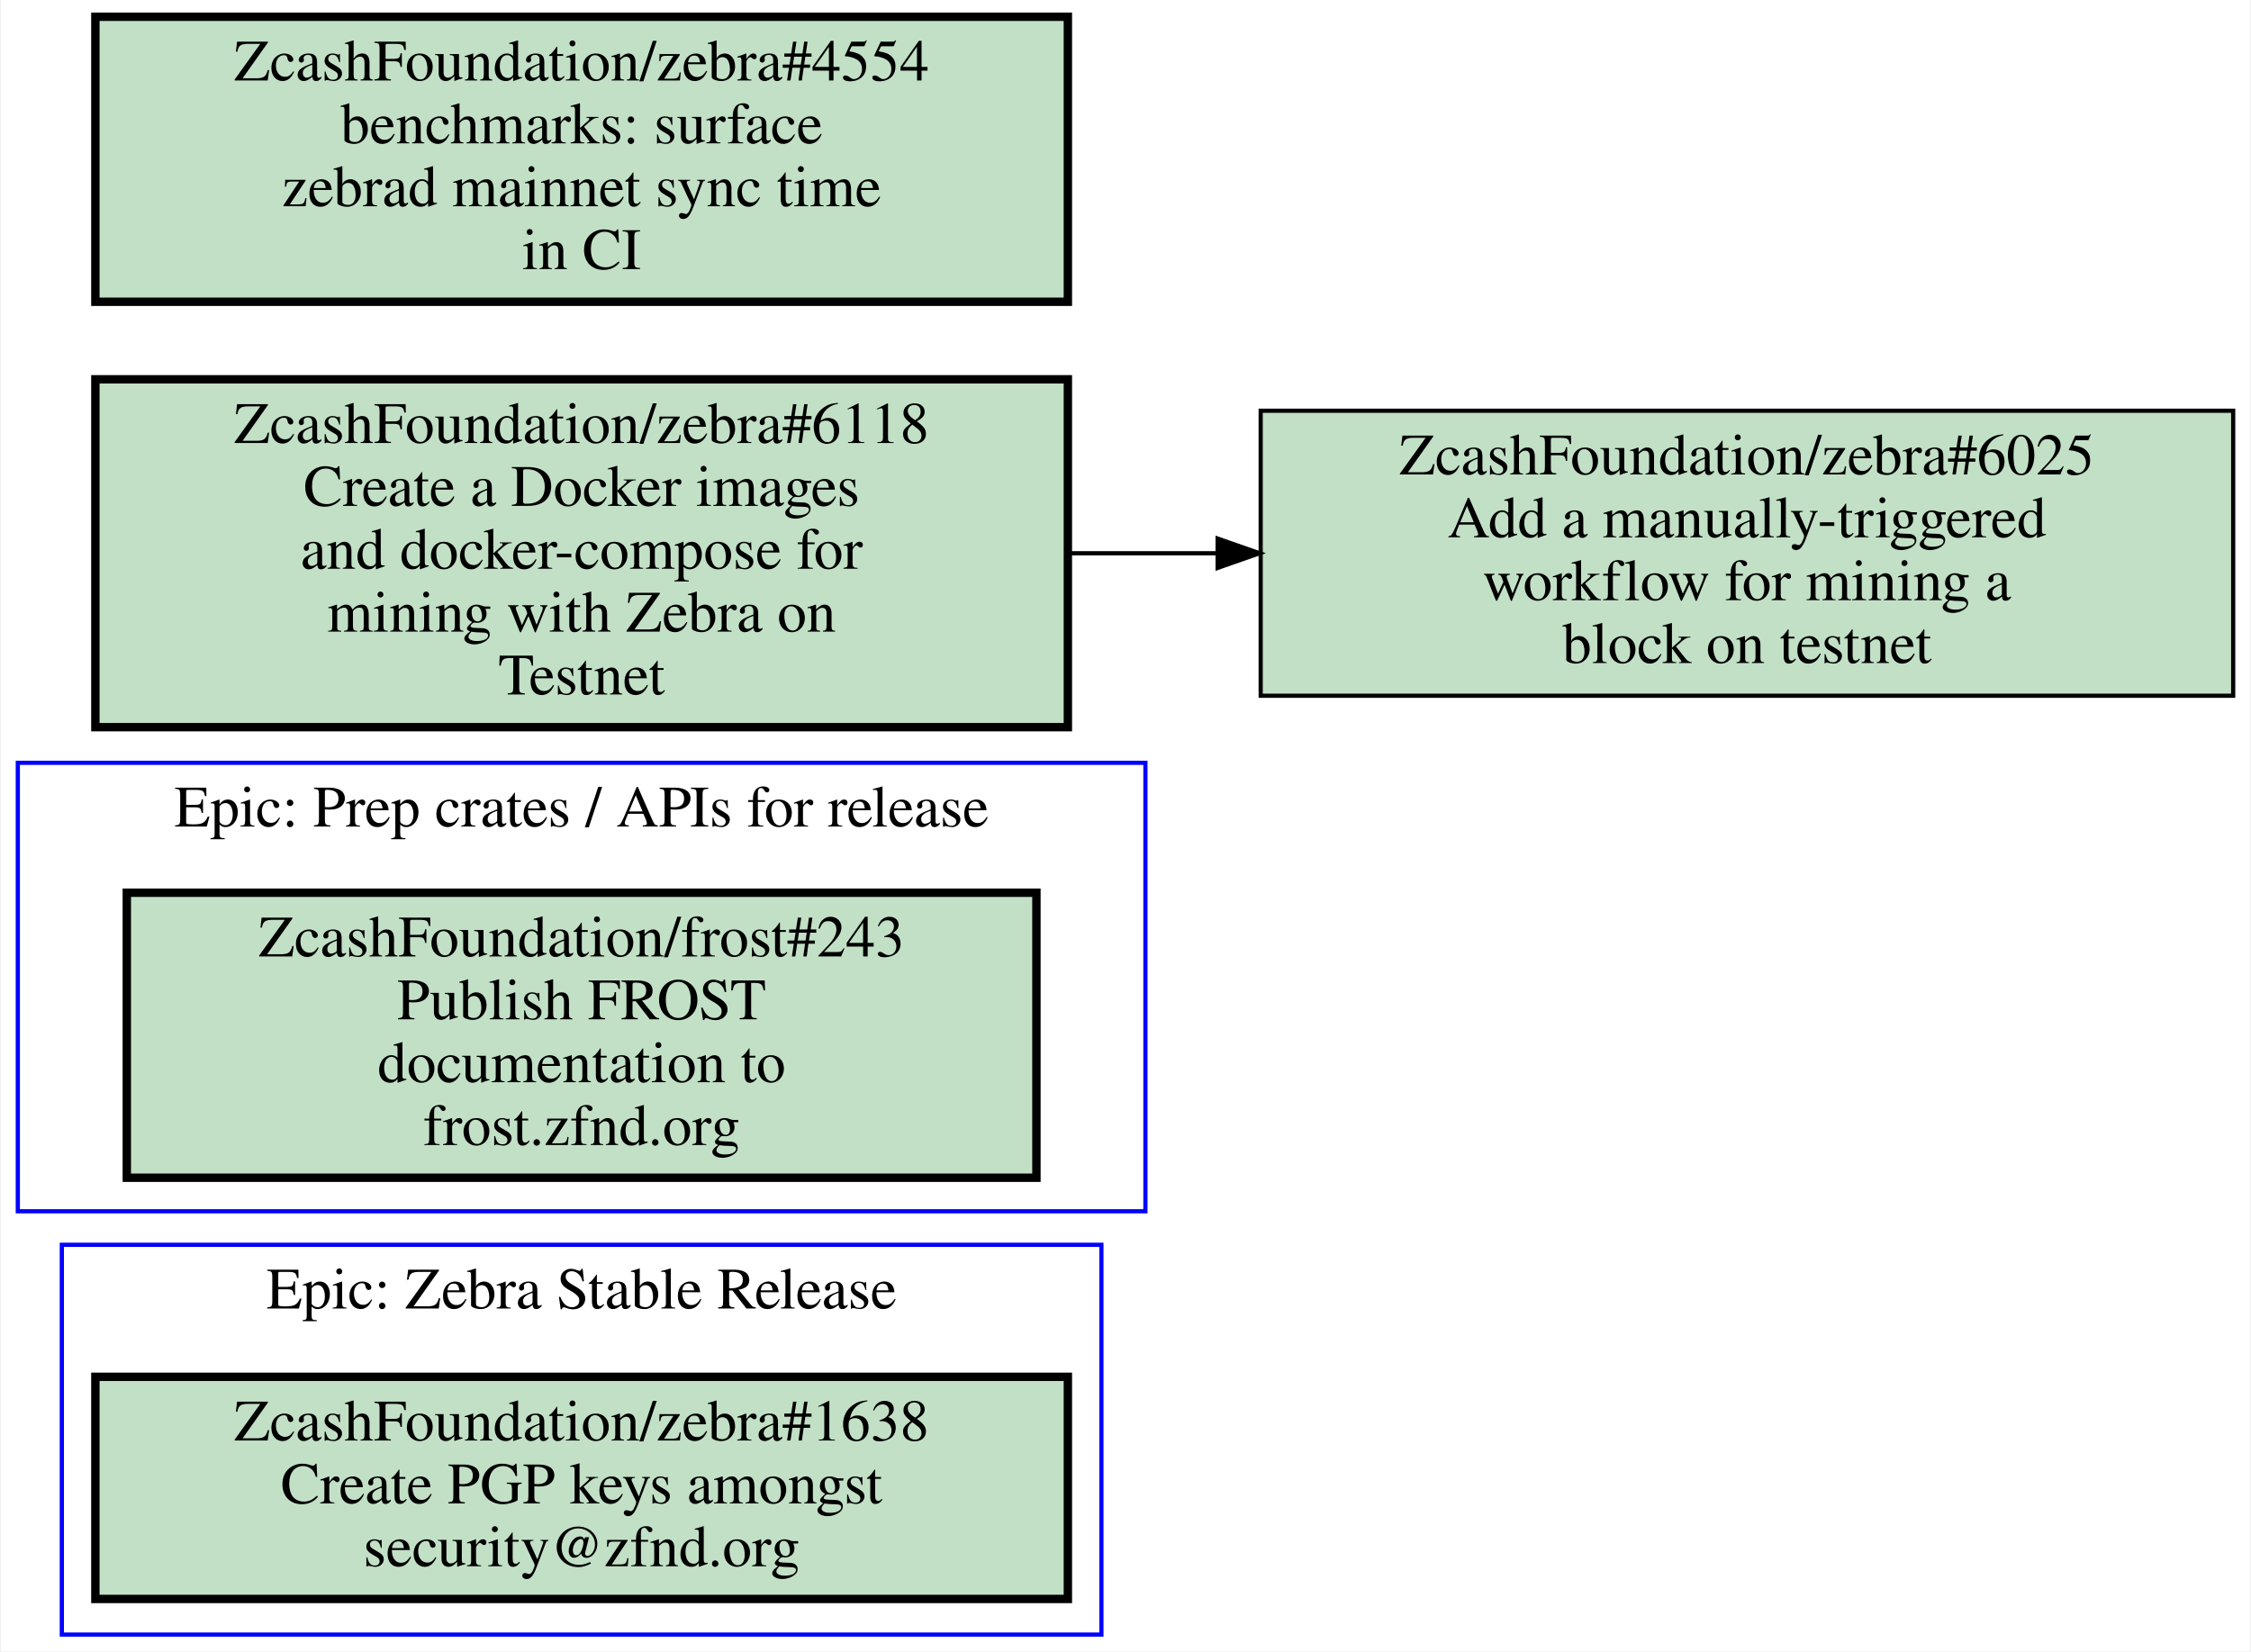
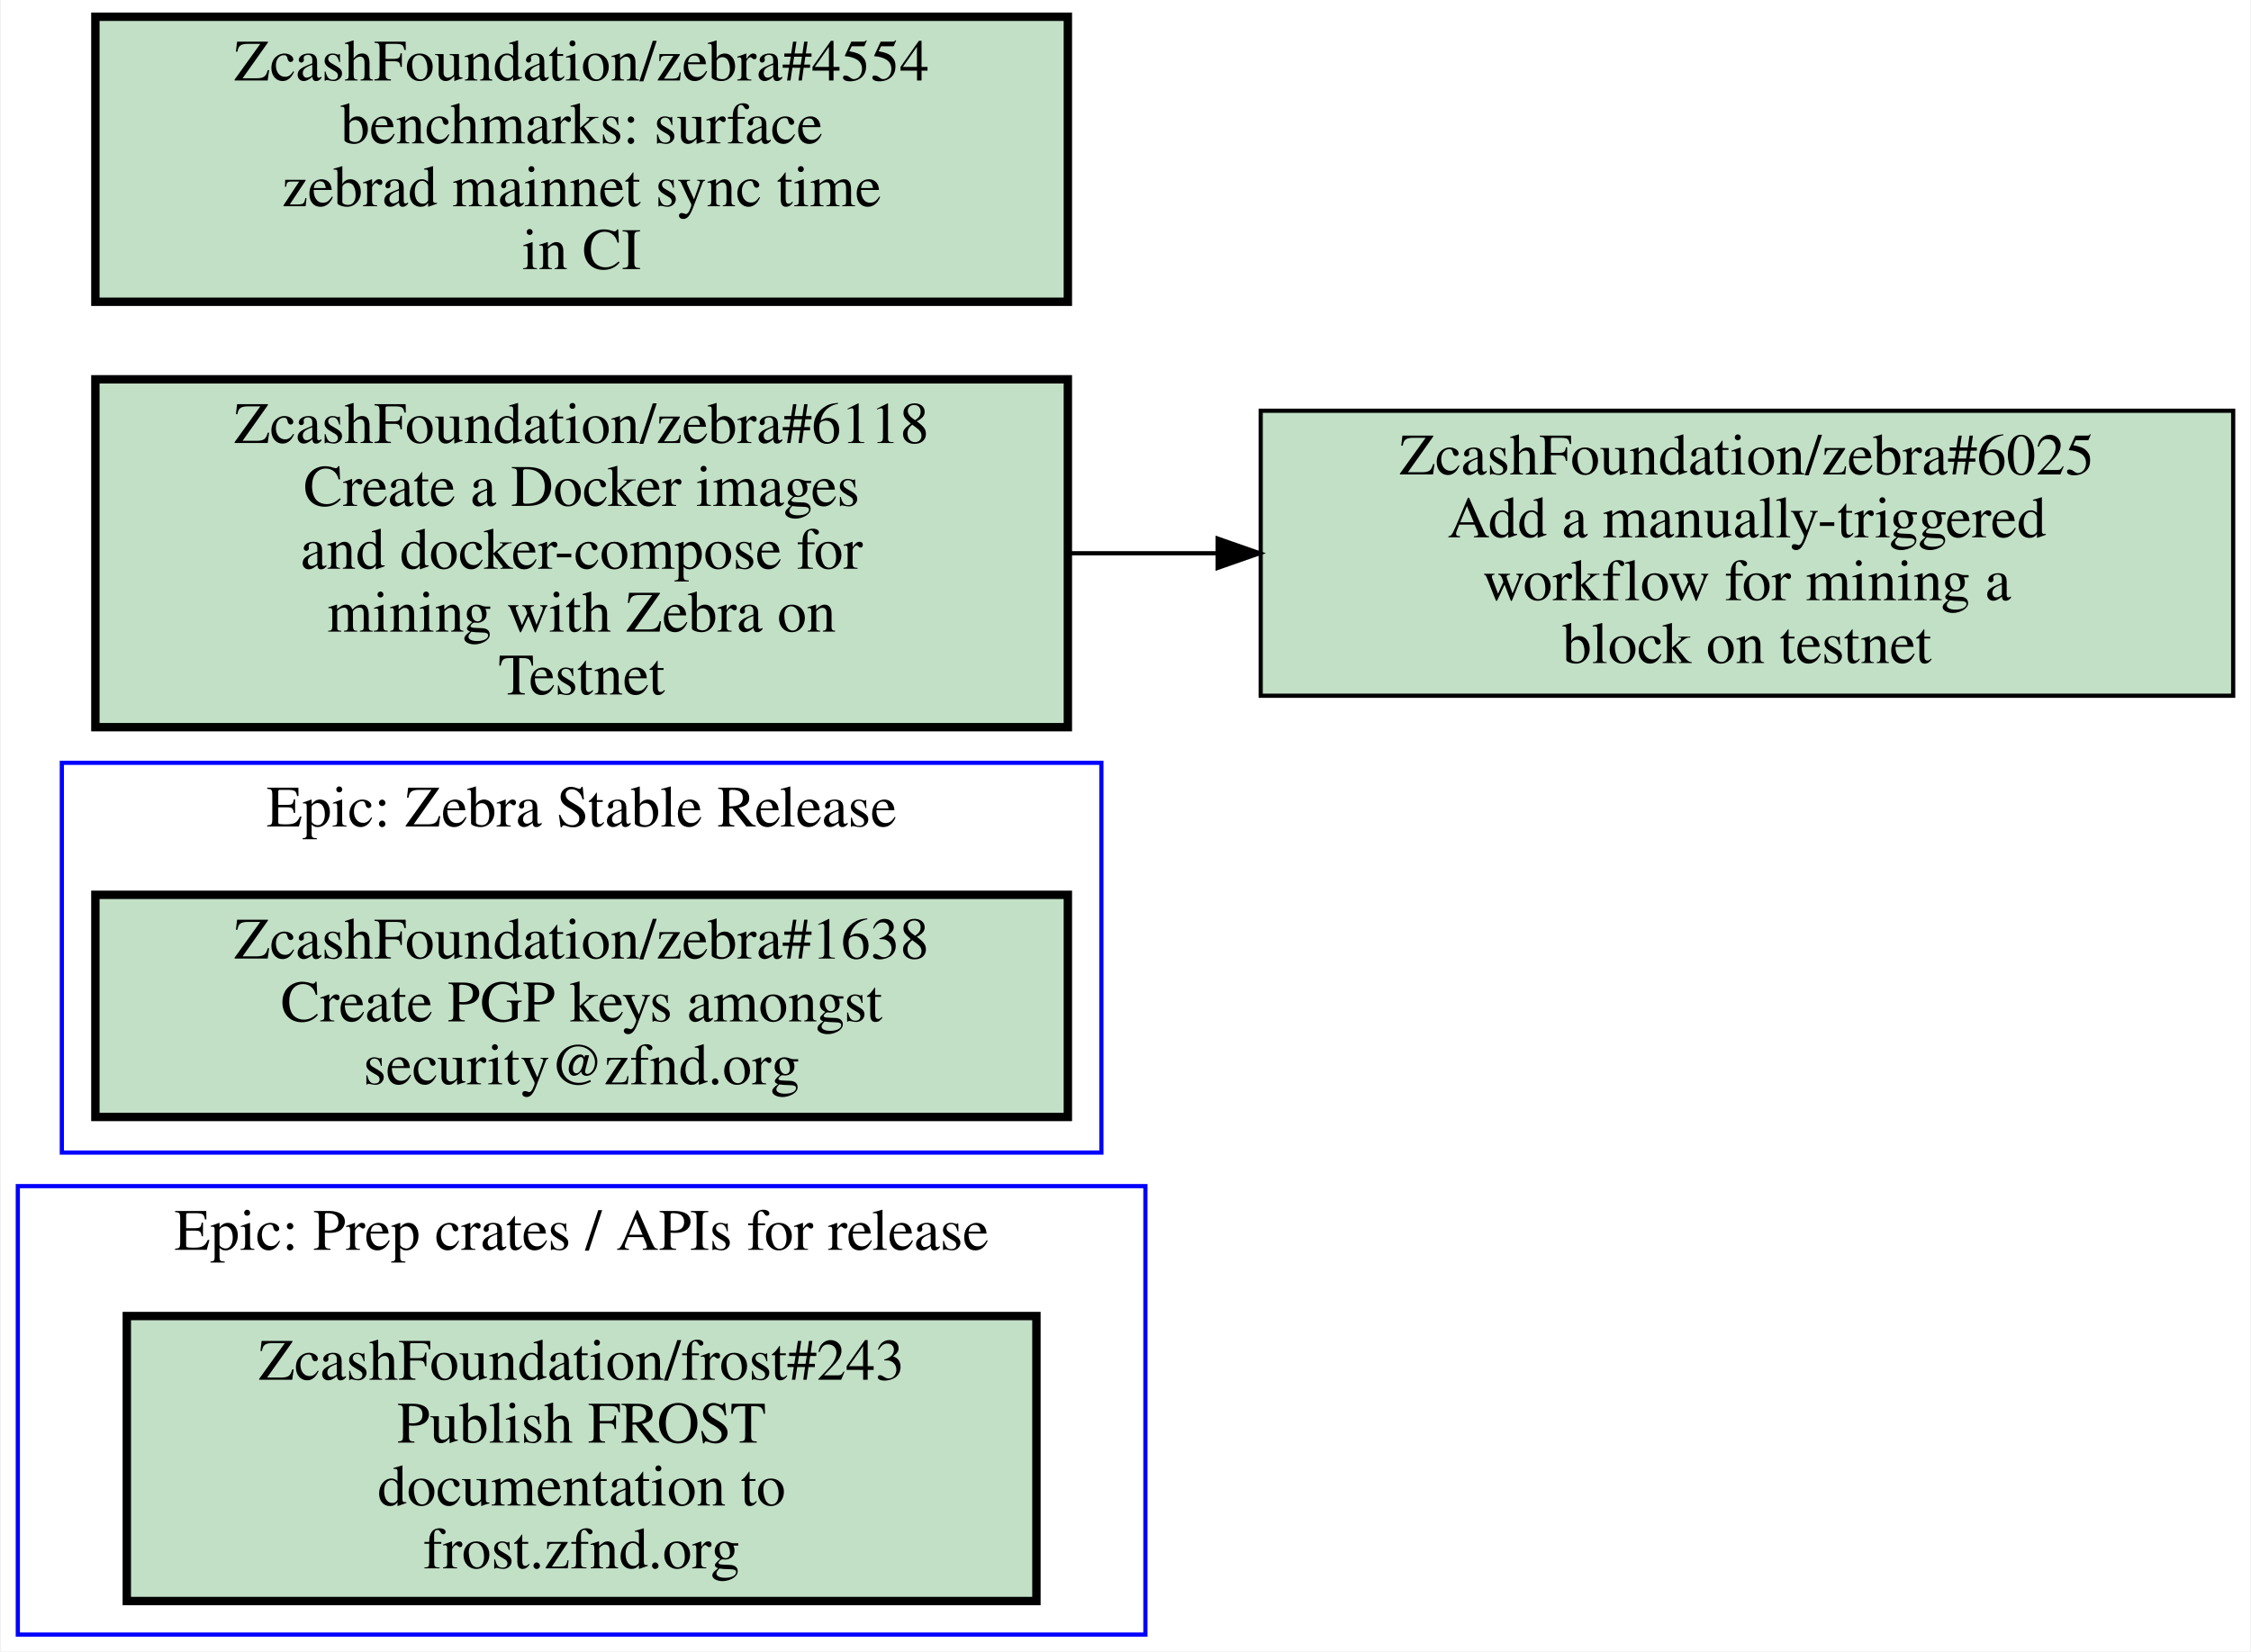
<svg xmlns="http://www.w3.org/2000/svg" xmlns:xlink="http://www.w3.org/1999/xlink" width="537pt" height="394pt" viewBox="0.00 0.00 536.50 394.00">
  <g id="graph0" class="graph" transform="scale(1 1) rotate(0) translate(4 390)">
    <polygon fill="#ffffff" stroke="transparent" points="-4,4 -4,-390 532.5,-390 532.5,4 -4,4" />
    <g id="clust1" class="cluster">
-       <polygon fill="none" stroke="#0000ff" points="10.5,0 10.5,-93 258.5,-93 258.5,0 10.5,0" />
-       <text text-anchor="middle" x="134.5" y="-77.8" font-family="Times,serif" font-size="14.00" fill="#000000">Epic: Zebra Stable Release</text>
+       <polygon fill="none" stroke="#0000ff" points="10.5,-115 10.5,-208 258.5,-208 258.5,-115 10.5,-115" />
+       <text text-anchor="middle" x="134.5" y="-192.8" font-family="Times,serif" font-size="14.00" fill="#000000">Epic: Zebra Stable Release</text>
    </g>
    <g id="clust2" class="cluster">
-       <polygon fill="none" stroke="#0000ff" points="0,-101 0,-208 269,-208 269,-101 0,-101" />
-       <text text-anchor="middle" x="134.5" y="-192.8" font-family="Times,serif" font-size="14.00" fill="#000000">Epic: Prep crates / APIs for release</text>
+       <polygon fill="none" stroke="#0000ff" points="0,0 0,-107 269,-107 269,0 0,0" />
+       <text text-anchor="middle" x="134.5" y="-91.8" font-family="Times,serif" font-size="14.00" fill="#000000">Epic: Prep crates / APIs for release</text>
    </g>
    <g id="node1" class="node open">
      <g id="a_node1">
        <a xlink:href="https://github.com/ZcashFoundation/zebra/issues/1638" xlink:title="ZcashFoundation/zebra#1638&#10;Create PGP keys amongst&#10;security@zfnd.org" target="_blank">
-           <polygon fill="#c2e0c6" stroke="#000000" stroke-width="2" points="250.5,-61.5 18.5,-61.5 18.5,-8.5 250.5,-8.5 250.5,-61.5" />
-           <text text-anchor="middle" x="134.5" y="-46.3" font-family="Times,serif" font-size="14.00" fill="#000000">ZcashFoundation/zebra#1638</text>
-           <text text-anchor="middle" x="134.5" y="-31.3" font-family="Times,serif" font-size="14.00" fill="#000000">Create PGP keys amongst</text>
-           <text text-anchor="middle" x="134.5" y="-16.3" font-family="Times,serif" font-size="14.00" fill="#000000">security@zfnd.org</text>
+           <polygon fill="#c2e0c6" stroke="#000000" stroke-width="2" points="250.5,-176.5 18.5,-176.5 18.5,-123.5 250.5,-123.5 250.5,-176.5" />
+           <text text-anchor="middle" x="134.5" y="-161.3" font-family="Times,serif" font-size="14.00" fill="#000000">ZcashFoundation/zebra#1638</text>
+           <text text-anchor="middle" x="134.5" y="-146.3" font-family="Times,serif" font-size="14.00" fill="#000000">Create PGP keys amongst</text>
+           <text text-anchor="middle" x="134.5" y="-131.3" font-family="Times,serif" font-size="14.00" fill="#000000">security@zfnd.org</text>
        </a>
      </g>
    </g>
    <g id="node2" class="node open">
      <g id="a_node2">
        <a xlink:href="https://github.com/ZcashFoundation/frost/issues/243" xlink:title="ZcashFoundation/frost#243&#10;Publish FROST&#10;documentation to&#10;frost.zfnd.org" target="_blank">
-           <polygon fill="#c2e0c6" stroke="#000000" stroke-width="2" points="243,-177 26,-177 26,-109 243,-109 243,-177" />
-           <text text-anchor="middle" x="134.5" y="-161.8" font-family="Times,serif" font-size="14.00" fill="#000000">ZcashFoundation/frost#243</text>
-           <text text-anchor="middle" x="134.5" y="-146.8" font-family="Times,serif" font-size="14.00" fill="#000000">Publish FROST</text>
-           <text text-anchor="middle" x="134.5" y="-131.8" font-family="Times,serif" font-size="14.00" fill="#000000">documentation to</text>
-           <text text-anchor="middle" x="134.5" y="-116.8" font-family="Times,serif" font-size="14.00" fill="#000000">frost.zfnd.org</text>
+           <polygon fill="#c2e0c6" stroke="#000000" stroke-width="2" points="243,-76 26,-76 26,-8 243,-8 243,-76" />
+           <text text-anchor="middle" x="134.5" y="-60.8" font-family="Times,serif" font-size="14.00" fill="#000000">ZcashFoundation/frost#243</text>
+           <text text-anchor="middle" x="134.5" y="-45.8" font-family="Times,serif" font-size="14.00" fill="#000000">Publish FROST</text>
+           <text text-anchor="middle" x="134.5" y="-30.8" font-family="Times,serif" font-size="14.00" fill="#000000">documentation to</text>
+           <text text-anchor="middle" x="134.5" y="-15.8" font-family="Times,serif" font-size="14.00" fill="#000000">frost.zfnd.org</text>
        </a>
      </g>
    </g>
    <g id="node3" class="node open">
      <g id="a_node3">
        <a xlink:href="https://github.com/ZcashFoundation/zebra/issues/6025" xlink:title="ZcashFoundation/zebra#6025&#10;Add a manually-triggered&#10;workflow for mining a&#10;block on testnet" target="_blank">
          <polygon fill="#c2e0c6" stroke="#000000" points="528.5,-292 296.5,-292 296.5,-224 528.5,-224 528.5,-292" />
          <text text-anchor="middle" x="412.5" y="-276.8" font-family="Times,serif" font-size="14.00" fill="#000000">ZcashFoundation/zebra#6025</text>
          <text text-anchor="middle" x="412.5" y="-261.8" font-family="Times,serif" font-size="14.00" fill="#000000">Add a manually-triggered</text>
          <text text-anchor="middle" x="412.5" y="-246.8" font-family="Times,serif" font-size="14.00" fill="#000000">workflow for mining a</text>
          <text text-anchor="middle" x="412.5" y="-231.8" font-family="Times,serif" font-size="14.00" fill="#000000">block on testnet</text>
        </a>
      </g>
    </g>
    <g id="node4" class="node open">
      <g id="a_node4">
        <a xlink:href="https://github.com/ZcashFoundation/zebra/issues/6118" xlink:title="ZcashFoundation/zebra#6118&#10;Create a Docker images&#10;and docker-compose for&#10;mining with Zebra on&#10;Testnet" target="_blank">
          <polygon fill="#c2e0c6" stroke="#000000" stroke-width="2" points="250.5,-299.5 18.5,-299.5 18.5,-216.5 250.5,-216.5 250.5,-299.5" />
          <text text-anchor="middle" x="134.5" y="-284.3" font-family="Times,serif" font-size="14.00" fill="#000000">ZcashFoundation/zebra#6118</text>
          <text text-anchor="middle" x="134.5" y="-269.3" font-family="Times,serif" font-size="14.00" fill="#000000">Create a Docker images</text>
          <text text-anchor="middle" x="134.5" y="-254.3" font-family="Times,serif" font-size="14.00" fill="#000000">and docker-compose for</text>
          <text text-anchor="middle" x="134.5" y="-239.3" font-family="Times,serif" font-size="14.00" fill="#000000">mining with Zebra on</text>
          <text text-anchor="middle" x="134.5" y="-224.3" font-family="Times,serif" font-size="14.00" fill="#000000">Testnet</text>
        </a>
      </g>
    </g>
    <g id="edge1" class="edge">
      <path fill="none" stroke="#000000" d="M250.79,-258C262.41,-258 274.25,-258 285.97,-258" />
      <polygon fill="#000000" stroke="#000000" points="286.23,-261.5 296.23,-258 286.23,-254.5 286.23,-261.5" />
    </g>
    <g id="node5" class="node open">
      <g id="a_node5">
        <a xlink:href="https://github.com/ZcashFoundation/zebra/issues/4554" xlink:title="ZcashFoundation/zebra#4554&#10;benchmarks: surface&#10;zebrad mainnet sync time&#10;in CI" target="_blank">
          <polygon fill="#c2e0c6" stroke="#000000" stroke-width="2" points="250.5,-386 18.5,-386 18.5,-318 250.5,-318 250.5,-386" />
          <text text-anchor="middle" x="134.5" y="-370.8" font-family="Times,serif" font-size="14.00" fill="#000000">ZcashFoundation/zebra#4554</text>
          <text text-anchor="middle" x="134.5" y="-355.8" font-family="Times,serif" font-size="14.00" fill="#000000">benchmarks: surface</text>
          <text text-anchor="middle" x="134.5" y="-340.8" font-family="Times,serif" font-size="14.00" fill="#000000">zebrad mainnet sync time</text>
          <text text-anchor="middle" x="134.5" y="-325.8" font-family="Times,serif" font-size="14.00" fill="#000000">in CI</text>
        </a>
      </g>
    </g>
  </g>
</svg>
